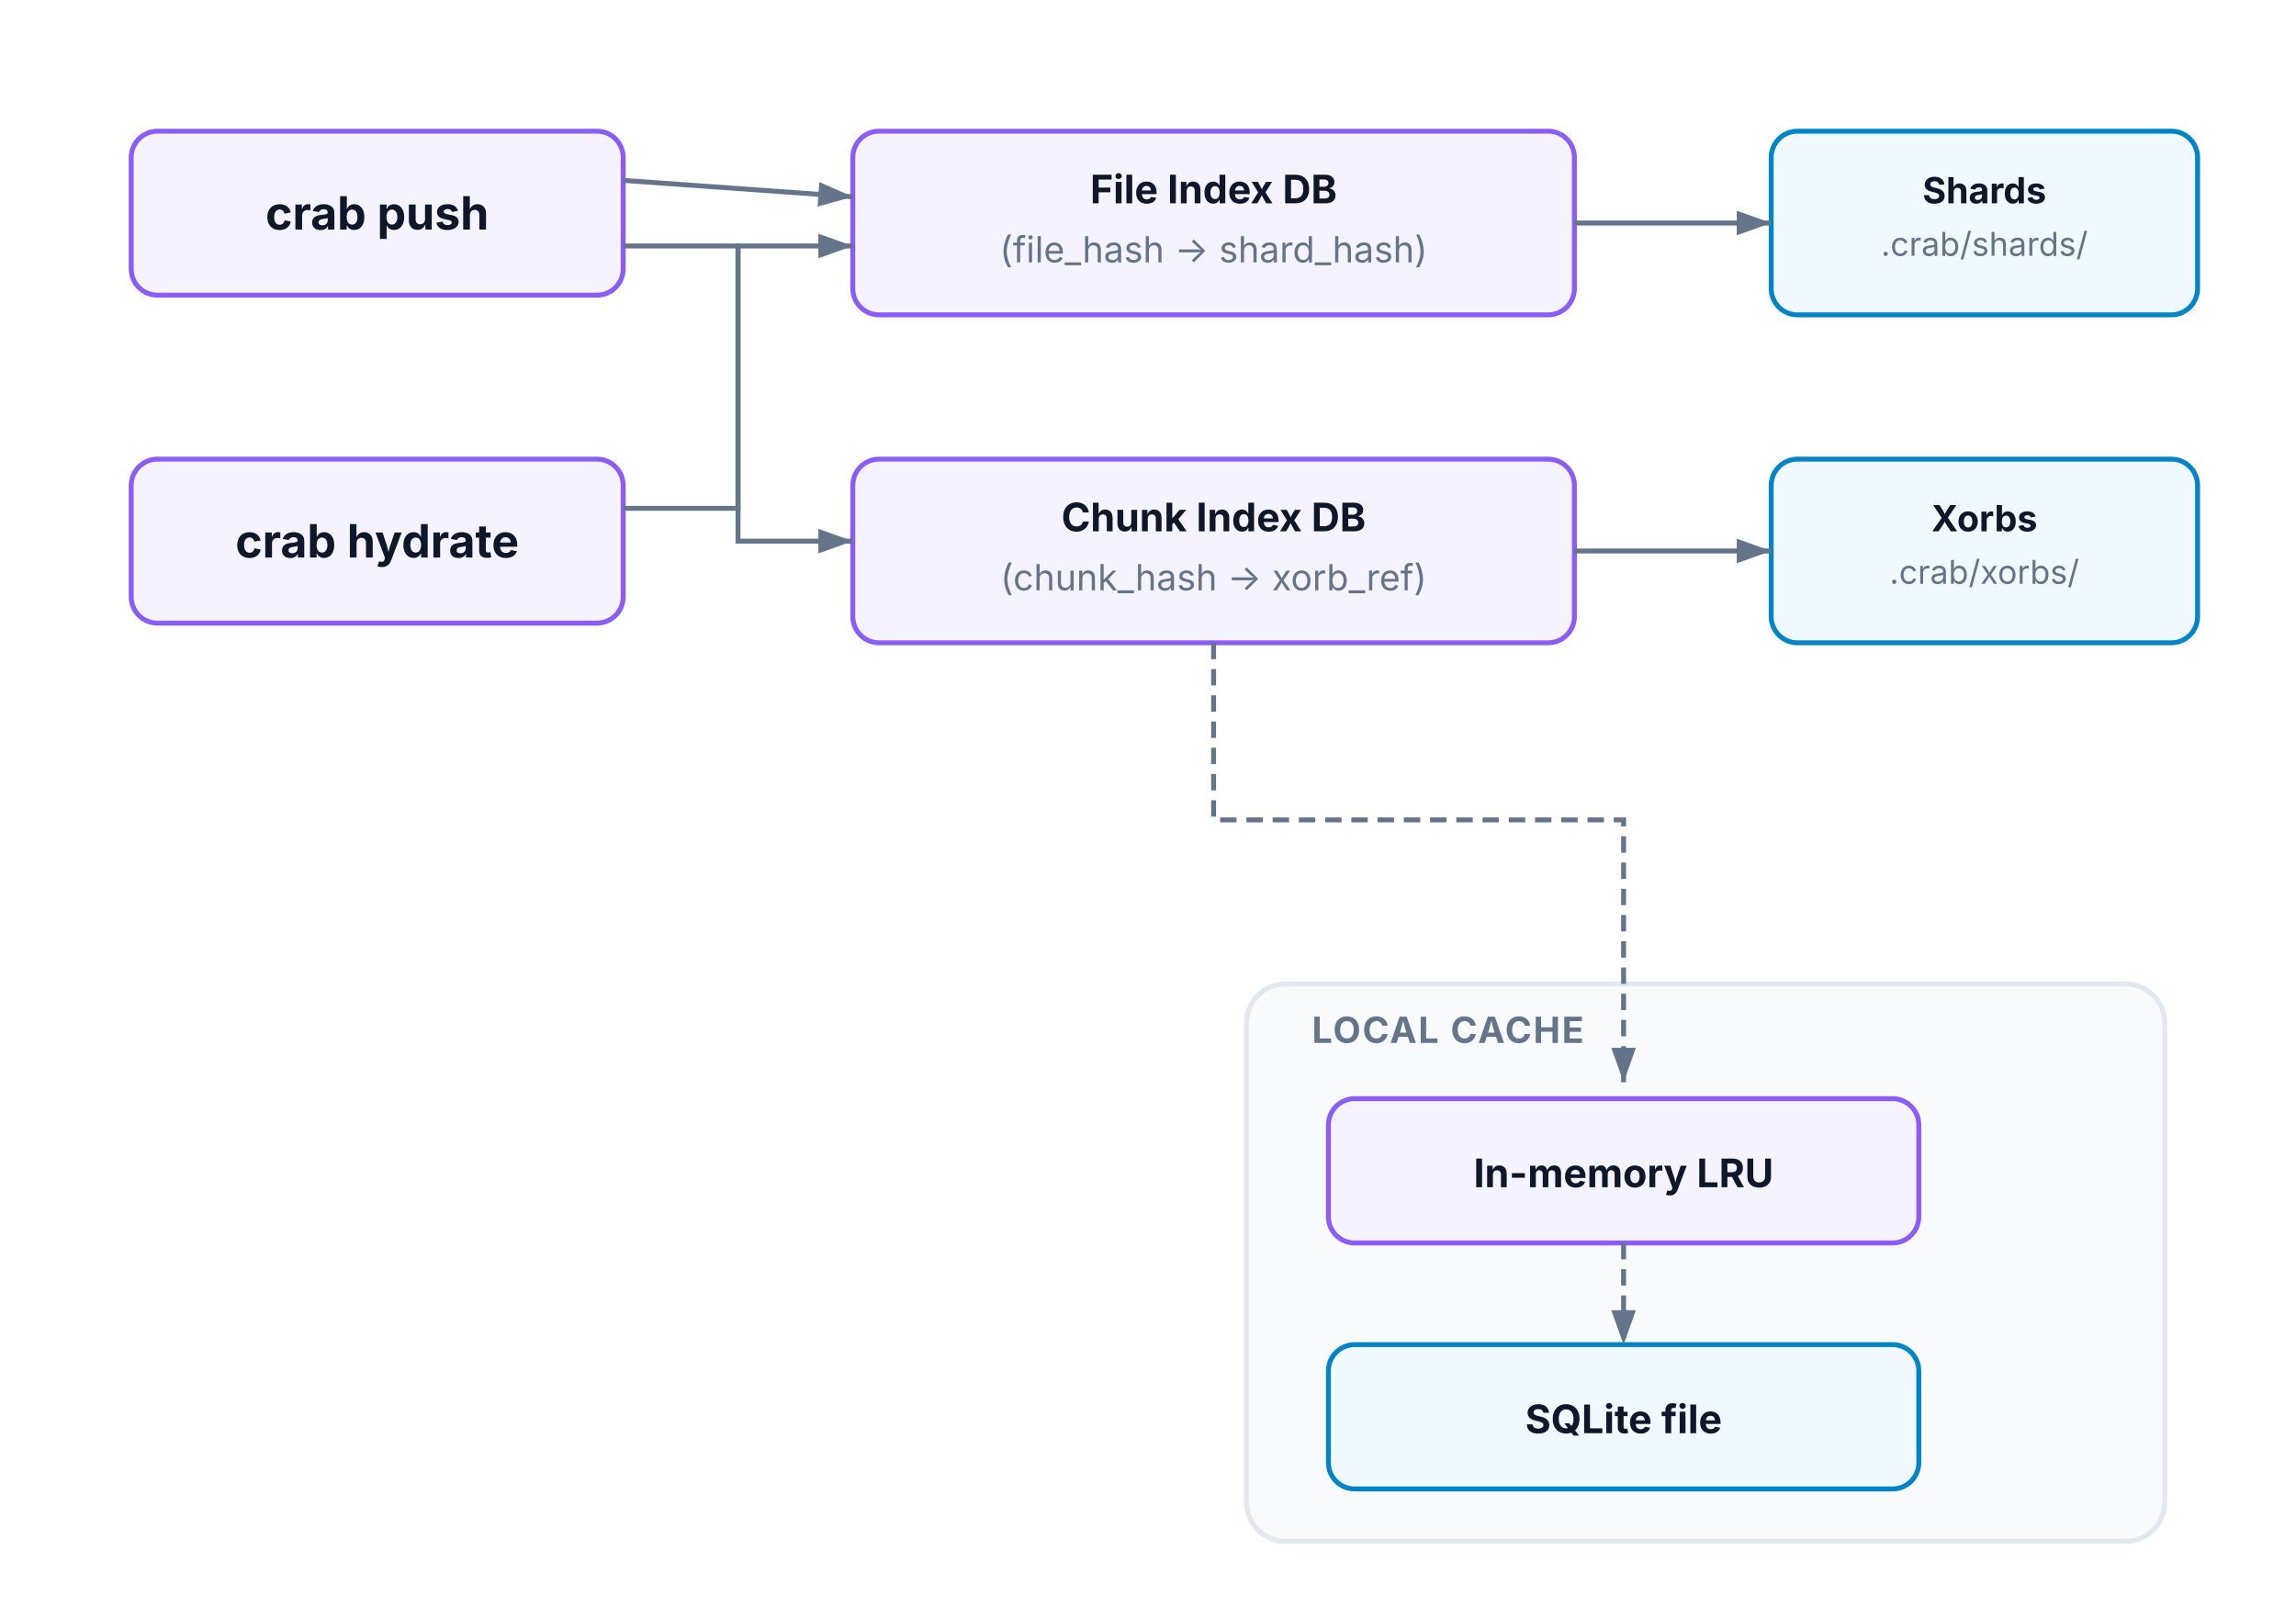
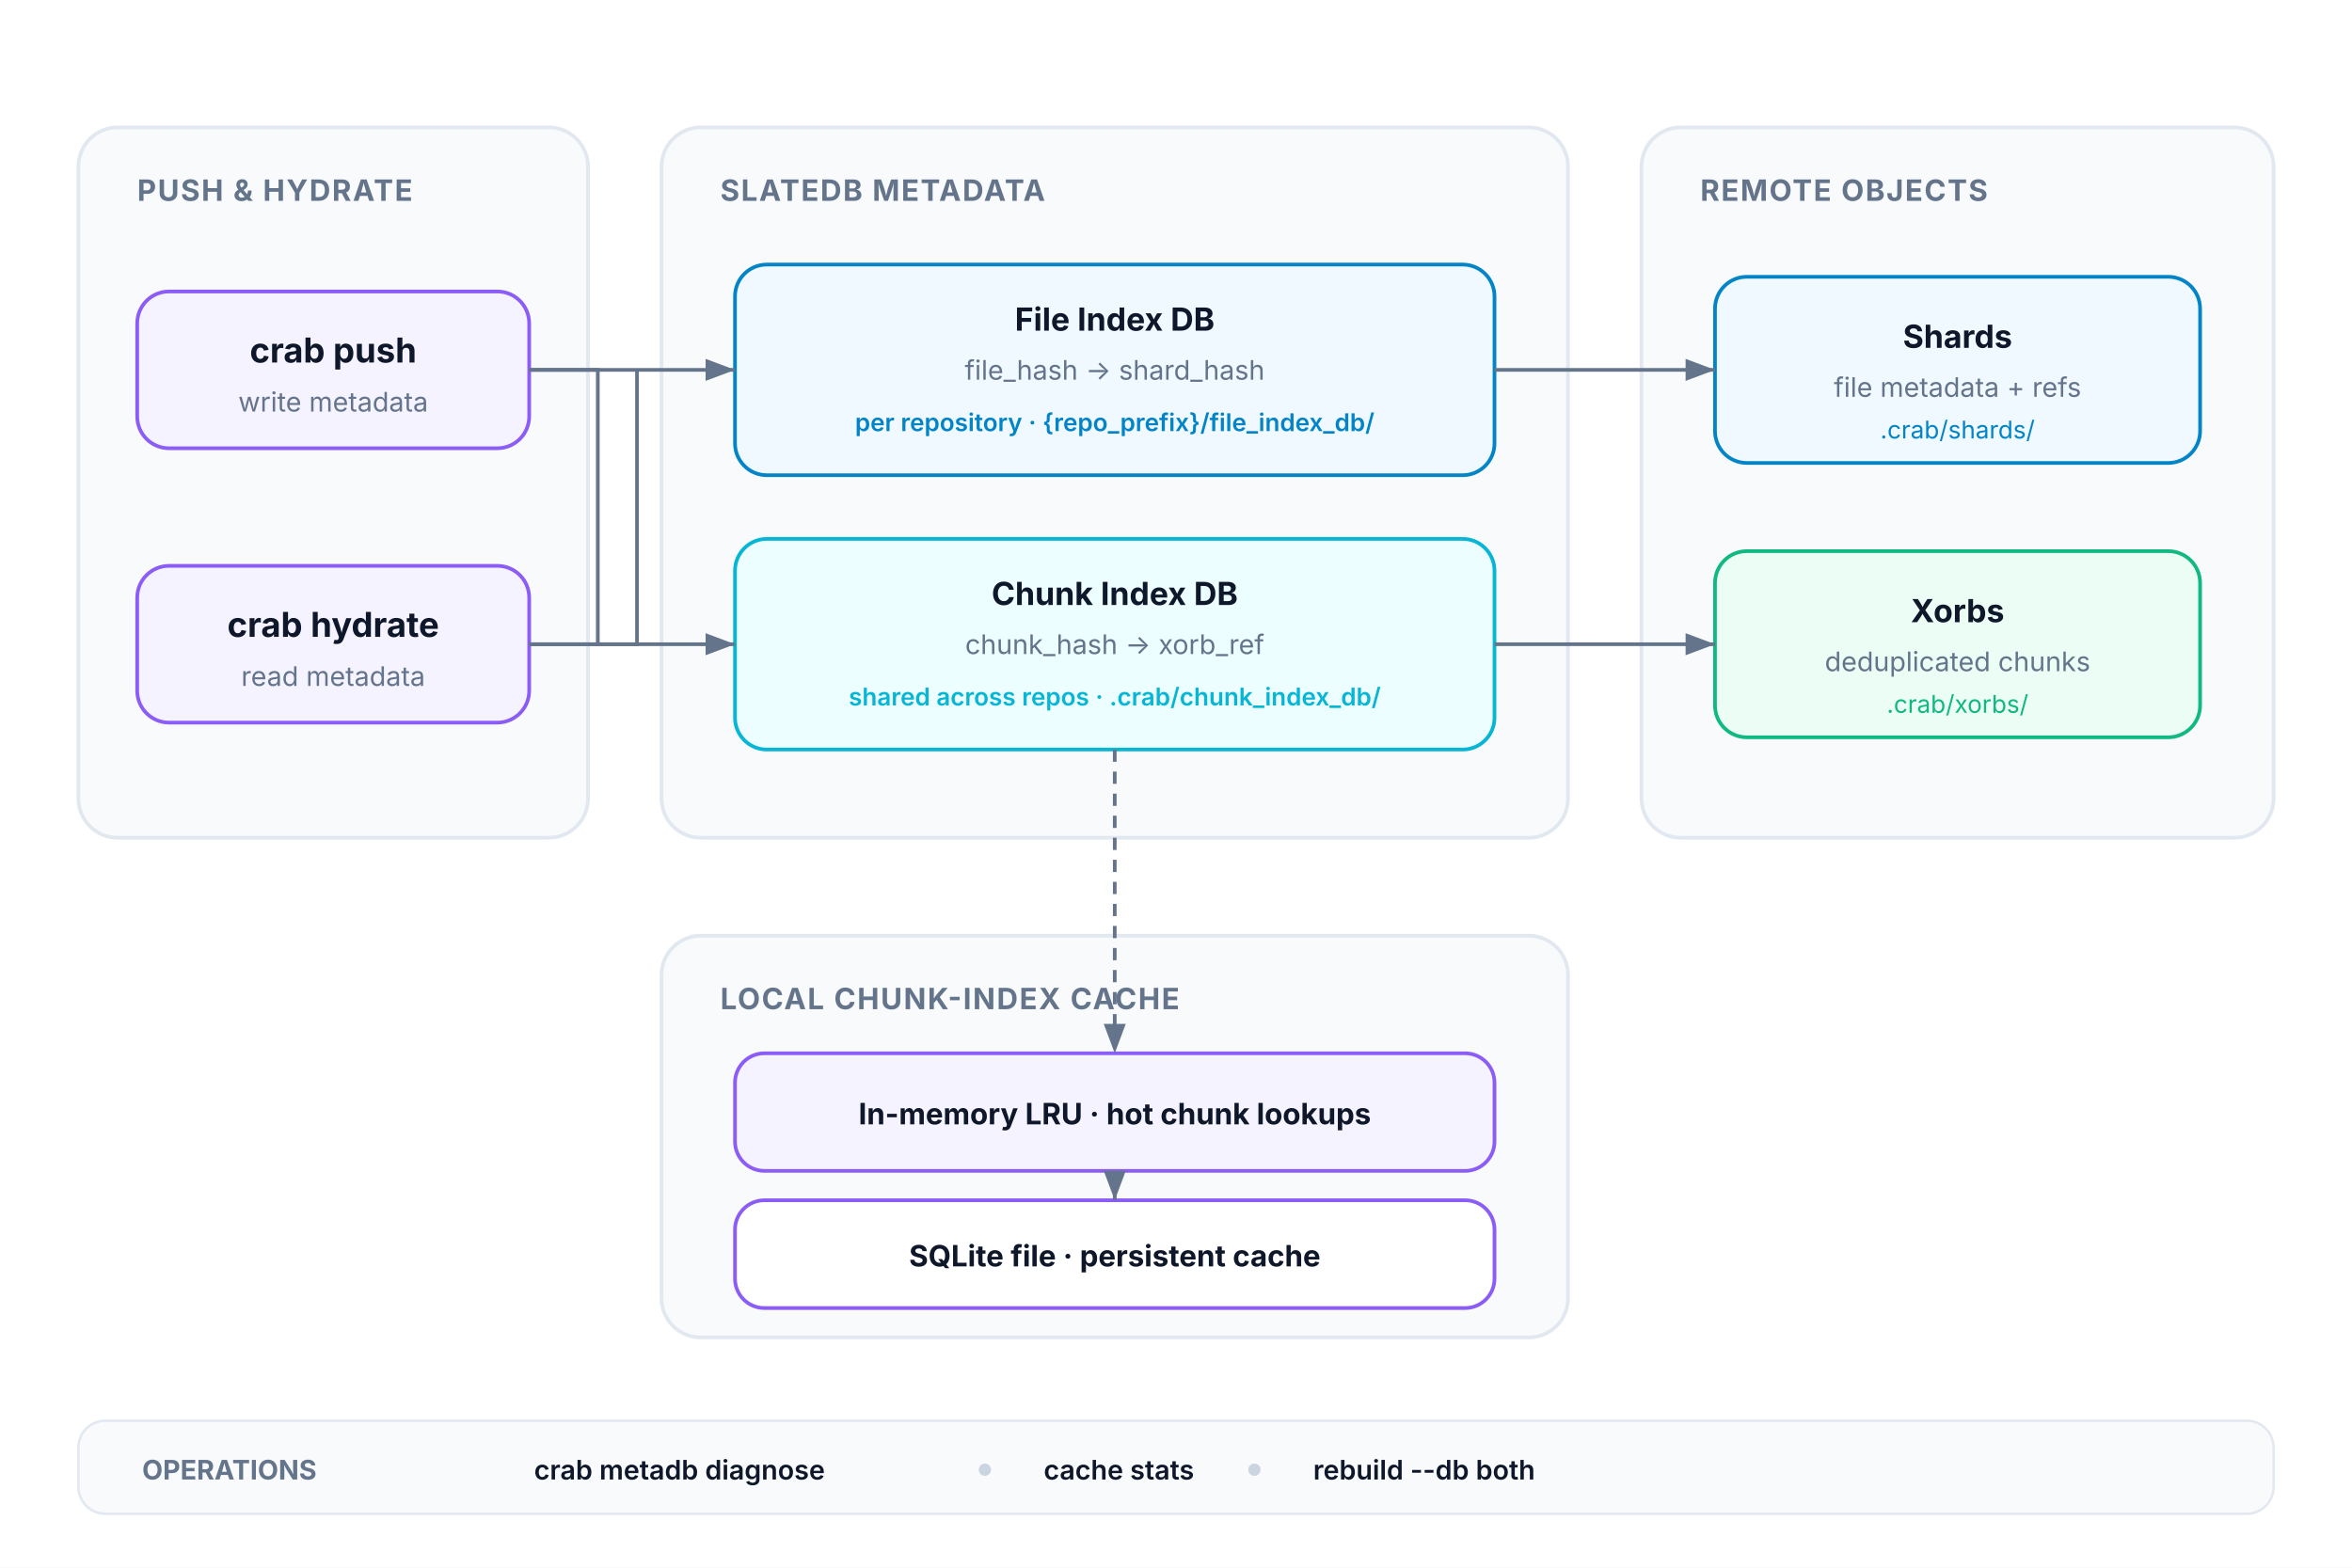
- <svg xmlns="http://www.w3.org/2000/svg" viewBox="0 0 700 490" width="700" height="490">
+ <svg xmlns="http://www.w3.org/2000/svg" viewBox="0 0 960 640" width="960" height="640" role="img" aria-labelledby="metadata-title metadata-desc">
  <defs>
-     <marker id="arrowhead" markerWidth="7" markerHeight="5" refX="7" refY="2.5" orient="auto">
-       <polygon points="0 0, 7 2.5, 0 5" fill="#64748B" />
+     <marker id="arrowhead" markerWidth="8" markerHeight="6" refX="8" refY="3" orient="auto">
+       <polygon points="0 0, 8 3, 0 6" fill="#64748B" />
    </marker>
-     <marker id="arrowhead-dashed" markerWidth="7" markerHeight="5" refX="7" refY="2.5" orient="auto">
-       <polygon points="0 0, 7 2.5, 0 5" fill="#64748B" />
+     <marker id="arrowhead-dashed" markerWidth="8" markerHeight="6" refX="8" refY="3" orient="auto">
+       <polygon points="0 0, 8 3, 0 6" fill="#64748B" />
    </marker>
  </defs>
-   <g id="background">
-     <rect x="0" y="0" width="700" height="490" fill="#FFFFFF" />
+   <rect width="960" height="640" fill="#FFFFFF" />
+   <g id="source-panel">
+     <rect x="32" y="52" width="208" height="290" rx="16" fill="#F8FAFC" stroke="#E2E8F0" stroke-width="1.5" />
+     <text x="56" y="82" font-family="Inter, ui-sans-serif, system-ui, sans-serif" font-size="12" font-weight="700" fill="#64748B" letter-spacing="0.6">PUSH &amp; HYDRATE</text>
+     <rect x="56" y="119" width="160" height="64" rx="13" fill="#F5F3FF" stroke="#8B5CF6" stroke-width="1.5" />
+     <text x="136" y="148" text-anchor="middle" font-family="Inter, ui-sans-serif, system-ui, sans-serif" font-size="14" font-weight="700" fill="#0F172A">crab push</text>
+     <text x="136" y="168" text-anchor="middle" font-family="Inter, ui-sans-serif, system-ui, sans-serif" font-size="11" fill="#64748B">write metadata</text>
+     <rect x="56" y="231" width="160" height="64" rx="13" fill="#F5F3FF" stroke="#8B5CF6" stroke-width="1.5" />
+     <text x="136" y="260" text-anchor="middle" font-family="Inter, ui-sans-serif, system-ui, sans-serif" font-size="14" font-weight="700" fill="#0F172A">crab hydrate</text>
+     <text x="136" y="280" text-anchor="middle" font-family="Inter, ui-sans-serif, system-ui, sans-serif" font-size="11" fill="#64748B">read metadata</text>
  </g>
-   <g id="containers">
-     <rect x="380" y="300" width="280" height="170" rx="12" fill="#F8FAFC" stroke="#E2E8F0" stroke-width="1.5" />
+   <g id="database-panel">
+     <rect x="270" y="52" width="370" height="290" rx="16" fill="#F8FAFC" stroke="#E2E8F0" stroke-width="1.5" />
+     <text x="294" y="82" font-family="Inter, ui-sans-serif, system-ui, sans-serif" font-size="12" font-weight="700" fill="#64748B" letter-spacing="0.6">SLATEDB METADATA</text>
+     <rect x="300" y="108" width="310" height="86" rx="13" fill="#F0F9FF" stroke="#0284C7" stroke-width="1.5" />
+     <text x="455" y="135" text-anchor="middle" font-family="Inter, ui-sans-serif, system-ui, sans-serif" font-size="13" font-weight="700" fill="#0F172A">File Index DB</text>
+     <text x="455" y="155" text-anchor="middle" font-family="Inter, ui-sans-serif, system-ui, sans-serif" font-size="11" fill="#64748B">file_hash → shard_hash</text>
+     <text x="455" y="176" text-anchor="middle" font-family="Inter, ui-sans-serif, system-ui, sans-serif" font-size="10" font-weight="600" fill="#0284C7">per repository · {repo_prefix}/file_index_db/</text>
+     <rect x="300" y="220" width="310" height="86" rx="13" fill="#ECFEFF" stroke="#06B6D4" stroke-width="1.5" />
+     <text x="455" y="247" text-anchor="middle" font-family="Inter, ui-sans-serif, system-ui, sans-serif" font-size="13" font-weight="700" fill="#0F172A">Chunk Index DB</text>
+     <text x="455" y="267" text-anchor="middle" font-family="Inter, ui-sans-serif, system-ui, sans-serif" font-size="11" fill="#64748B">chunk_hash → xorb_ref</text>
+     <text x="455" y="288" text-anchor="middle" font-family="Inter, ui-sans-serif, system-ui, sans-serif" font-size="10" font-weight="600" fill="#06B6D4">shared across repos · .crab/chunk_index_db/</text>
  </g>
-   <g id="nodes">
-     <rect x="40" y="40" width="150" height="50" rx="8" fill="#F5F3FF" stroke="#8B5CF6" stroke-width="1.5" />
-     <rect x="40" y="140" width="150" height="50" rx="8" fill="#F5F3FF" stroke="#8B5CF6" stroke-width="1.5" />
-     <rect x="260" y="40" width="220" height="56" rx="8" fill="#F5F3FF" stroke="#8B5CF6" stroke-width="1.5" />
-     <rect x="260" y="140" width="220" height="56" rx="8" fill="#F5F3FF" stroke="#8B5CF6" stroke-width="1.5" />
-     <rect x="540" y="40" width="130" height="56" rx="8" fill="#F0F9FF" stroke="#0284C7" stroke-width="1.5" />
-     <rect x="540" y="140" width="130" height="56" rx="8" fill="#F0F9FF" stroke="#0284C7" stroke-width="1.5" />
-     <rect x="405" y="335" width="180" height="44" rx="8" fill="#F5F3FF" stroke="#8B5CF6" stroke-width="1.5" />
-     <rect x="405" y="410" width="180" height="44" rx="8" fill="#F0F9FF" stroke="#0284C7" stroke-width="1.5" />
+   <g id="storage-panel">
+     <rect x="670" y="52" width="258" height="290" rx="16" fill="#F8FAFC" stroke="#E2E8F0" stroke-width="1.5" />
+     <text x="694" y="82" font-family="Inter, ui-sans-serif, system-ui, sans-serif" font-size="12" font-weight="700" fill="#64748B" letter-spacing="0.6">REMOTE OBJECTS</text>
+     <rect x="700" y="113" width="198" height="76" rx="13" fill="#F0F9FF" stroke="#0284C7" stroke-width="1.5" />
+     <text x="799" y="142" text-anchor="middle" font-family="Inter, ui-sans-serif, system-ui, sans-serif" font-size="13" font-weight="700" fill="#0F172A">Shards</text>
+     <text x="799" y="162" text-anchor="middle" font-family="Inter, ui-sans-serif, system-ui, sans-serif" font-size="11" fill="#64748B">file metadata + refs</text>
+     <text x="799" y="179" text-anchor="middle" font-family="Inter, ui-sans-serif, system-ui, sans-serif" font-size="10" fill="#0284C7">.crab/shards/</text>
+     <rect x="700" y="225" width="198" height="76" rx="13" fill="#ECFDF5" stroke="#10B981" stroke-width="1.5" />
+     <text x="799" y="254" text-anchor="middle" font-family="Inter, ui-sans-serif, system-ui, sans-serif" font-size="13" font-weight="700" fill="#0F172A">Xorbs</text>
+     <text x="799" y="274" text-anchor="middle" font-family="Inter, ui-sans-serif, system-ui, sans-serif" font-size="11" fill="#64748B">deduplicated chunks</text>
+     <text x="799" y="291" text-anchor="middle" font-family="Inter, ui-sans-serif, system-ui, sans-serif" font-size="10" fill="#10B981">.crab/xorbs/</text>
  </g>
-   <g id="labels">
-     <text x="115" y="70" text-anchor="middle" font-family="Inter, ui-sans-serif, system-ui, sans-serif" font-size="14" font-weight="bold" fill="#0F172A">crab push</text>
-     <text x="115" y="170" text-anchor="middle" font-family="Inter, ui-sans-serif, system-ui, sans-serif" font-size="14" font-weight="bold" fill="#0F172A">crab hydrate</text>
-     <text x="370" y="62" text-anchor="middle" font-family="Inter, ui-sans-serif, system-ui, sans-serif" font-size="12" font-weight="bold" fill="#0F172A">File Index DB</text>
-     <text x="370" y="80" text-anchor="middle" font-family="Inter, ui-sans-serif, system-ui, sans-serif" font-size="11" fill="#64748B">(file_hash → shard_hash)</text>
-     <text x="370" y="162" text-anchor="middle" font-family="Inter, ui-sans-serif, system-ui, sans-serif" font-size="12" font-weight="bold" fill="#0F172A">Chunk Index DB</text>
-     <text x="370" y="180" text-anchor="middle" font-family="Inter, ui-sans-serif, system-ui, sans-serif" font-size="11" fill="#64748B">(chunk_hash → xorb_ref)</text>
-     <text x="605" y="62" text-anchor="middle" font-family="Inter, ui-sans-serif, system-ui, sans-serif" font-size="11" font-weight="bold" fill="#0F172A">Shards</text>
-     <text x="605" y="78" text-anchor="middle" font-family="Inter, ui-sans-serif, system-ui, sans-serif" font-size="10" fill="#64748B">.crab/shards/</text>
-     <text x="605" y="162" text-anchor="middle" font-family="Inter, ui-sans-serif, system-ui, sans-serif" font-size="11" font-weight="bold" fill="#0F172A">Xorbs</text>
-     <text x="605" y="178" text-anchor="middle" font-family="Inter, ui-sans-serif, system-ui, sans-serif" font-size="10" fill="#64748B">.crab/xorbs/</text>
-     <text x="400" y="318" font-family="Inter, ui-sans-serif, system-ui, sans-serif" font-size="11" font-weight="bold" fill="#64748B" letter-spacing="0.5">LOCAL CACHE</text>
-     <text x="495" y="362" text-anchor="middle" font-family="Inter, ui-sans-serif, system-ui, sans-serif" font-size="12" font-weight="bold" fill="#0F172A">In-memory LRU</text>
-     <text x="495" y="437" text-anchor="middle" font-family="Inter, ui-sans-serif, system-ui, sans-serif" font-size="12" font-weight="bold" fill="#0F172A">SQLite file</text>
+   <g id="cache-panel">
+     <rect x="270" y="382" width="370" height="164" rx="16" fill="#F8FAFC" stroke="#E2E8F0" stroke-width="1.5" />
+     <text x="294" y="412" font-family="Inter, ui-sans-serif, system-ui, sans-serif" font-size="12" font-weight="700" fill="#64748B" letter-spacing="0.6">LOCAL CHUNK-INDEX CACHE</text>
+     <rect x="300" y="430" width="310" height="48" rx="12" fill="#F5F3FF" stroke="#8B5CF6" stroke-width="1.5" />
+     <text x="455" y="459" text-anchor="middle" font-family="Inter, ui-sans-serif, system-ui, sans-serif" font-size="12" font-weight="700" fill="#0F172A">In-memory LRU · hot chunk lookups</text>
+     <rect x="300" y="490" width="310" height="44" rx="12" fill="#FFFFFF" stroke="#8B5CF6" stroke-width="1.5" />
+     <text x="455" y="517" text-anchor="middle" font-family="Inter, ui-sans-serif, system-ui, sans-serif" font-size="12" font-weight="700" fill="#0F172A">SQLite file · persistent cache</text>
  </g>
-   <g id="connections">
-     <line x1="190" y1="55" x2="260" y2="60" stroke="#64748B" stroke-width="1.5" marker-end="url(#arrowhead)" />
-     <path d="M 190 75 L 225 75 L 225 165 L 260 165" fill="none" stroke="#64748B" stroke-width="1.5" marker-end="url(#arrowhead)" />
-     <path d="M 190 155 L 225 155 L 225 75 L 260 75" fill="none" stroke="#64748B" stroke-width="1.5" marker-end="url(#arrowhead)" />
-     <line x1="480" y1="68" x2="540" y2="68" stroke="#64748B" stroke-width="1.5" marker-end="url(#arrowhead)" />
-     <line x1="480" y1="168" x2="540" y2="168" stroke="#64748B" stroke-width="1.5" marker-end="url(#arrowhead)" />
-     <path d="M 370 196 L 370 250 L 495 250 L 495 330" fill="none" stroke="#64748B" stroke-width="1.5" stroke-dasharray="5,3" marker-end="url(#arrowhead-dashed)" />
-     <line x1="495" y1="379" x2="495" y2="410" stroke="#64748B" stroke-width="1.5" stroke-dasharray="5,3" marker-end="url(#arrowhead-dashed)" />
+   <g id="connections" fill="none" stroke="#64748B" stroke-width="1.5">
+     <path d="M 216 151 H 244 V 263" />
+     <path d="M 216 263 H 260 V 151" />
+     <line x1="216" y1="151" x2="300" y2="151" marker-end="url(#arrowhead)" />
+     <line x1="216" y1="263" x2="300" y2="263" marker-end="url(#arrowhead)" />
+     <line x1="610" y1="151" x2="700" y2="151" marker-end="url(#arrowhead)" />
+     <line x1="610" y1="263" x2="700" y2="263" marker-end="url(#arrowhead)" />
+     <path d="M 455 306 V 350 H 455 V 430" stroke-dasharray="5,4" marker-end="url(#arrowhead-dashed)" />
+     <line x1="455" y1="478" x2="455" y2="490" stroke-dasharray="5,4" marker-end="url(#arrowhead-dashed)" />
  </g>
+   <rect x="32" y="580" width="896" height="38" rx="11" fill="#F8FAFC" stroke="#E2E8F0" stroke-width="1" />
+   <text x="58" y="604" font-family="Inter, ui-sans-serif, system-ui, sans-serif" font-size="11" font-weight="700" fill="#64748B">OPERATIONS</text>
+   <text x="218" y="604" font-family="Inter, ui-sans-serif, system-ui, sans-serif" font-size="11" font-weight="600" fill="#0F172A">crab metadb diagnose</text>
+   <circle cx="402" cy="600" r="2.5" fill="#CBD5E1" />
+   <text x="426" y="604" font-family="Inter, ui-sans-serif, system-ui, sans-serif" font-size="11" font-weight="600" fill="#0F172A">cache stats</text>
+   <circle cx="512" cy="600" r="2.5" fill="#CBD5E1" />
+   <text x="536" y="604" font-family="Inter, ui-sans-serif, system-ui, sans-serif" font-size="11" font-weight="600" fill="#0F172A">rebuild --db both</text>
</svg>
